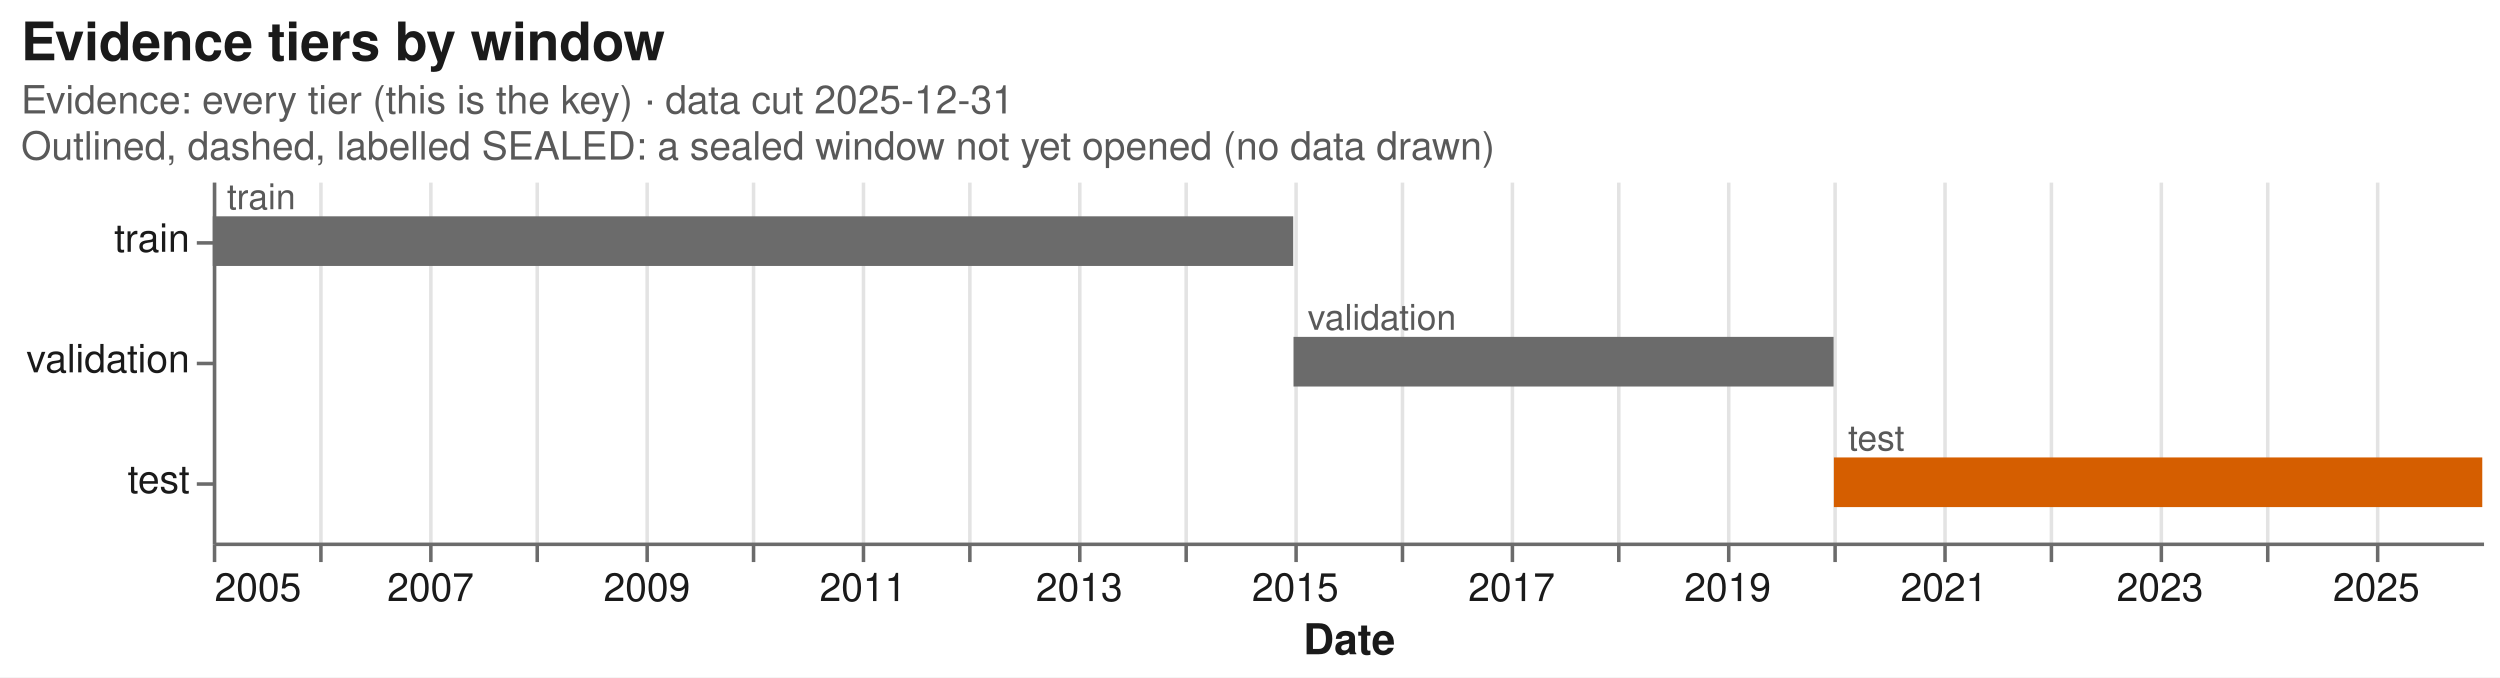
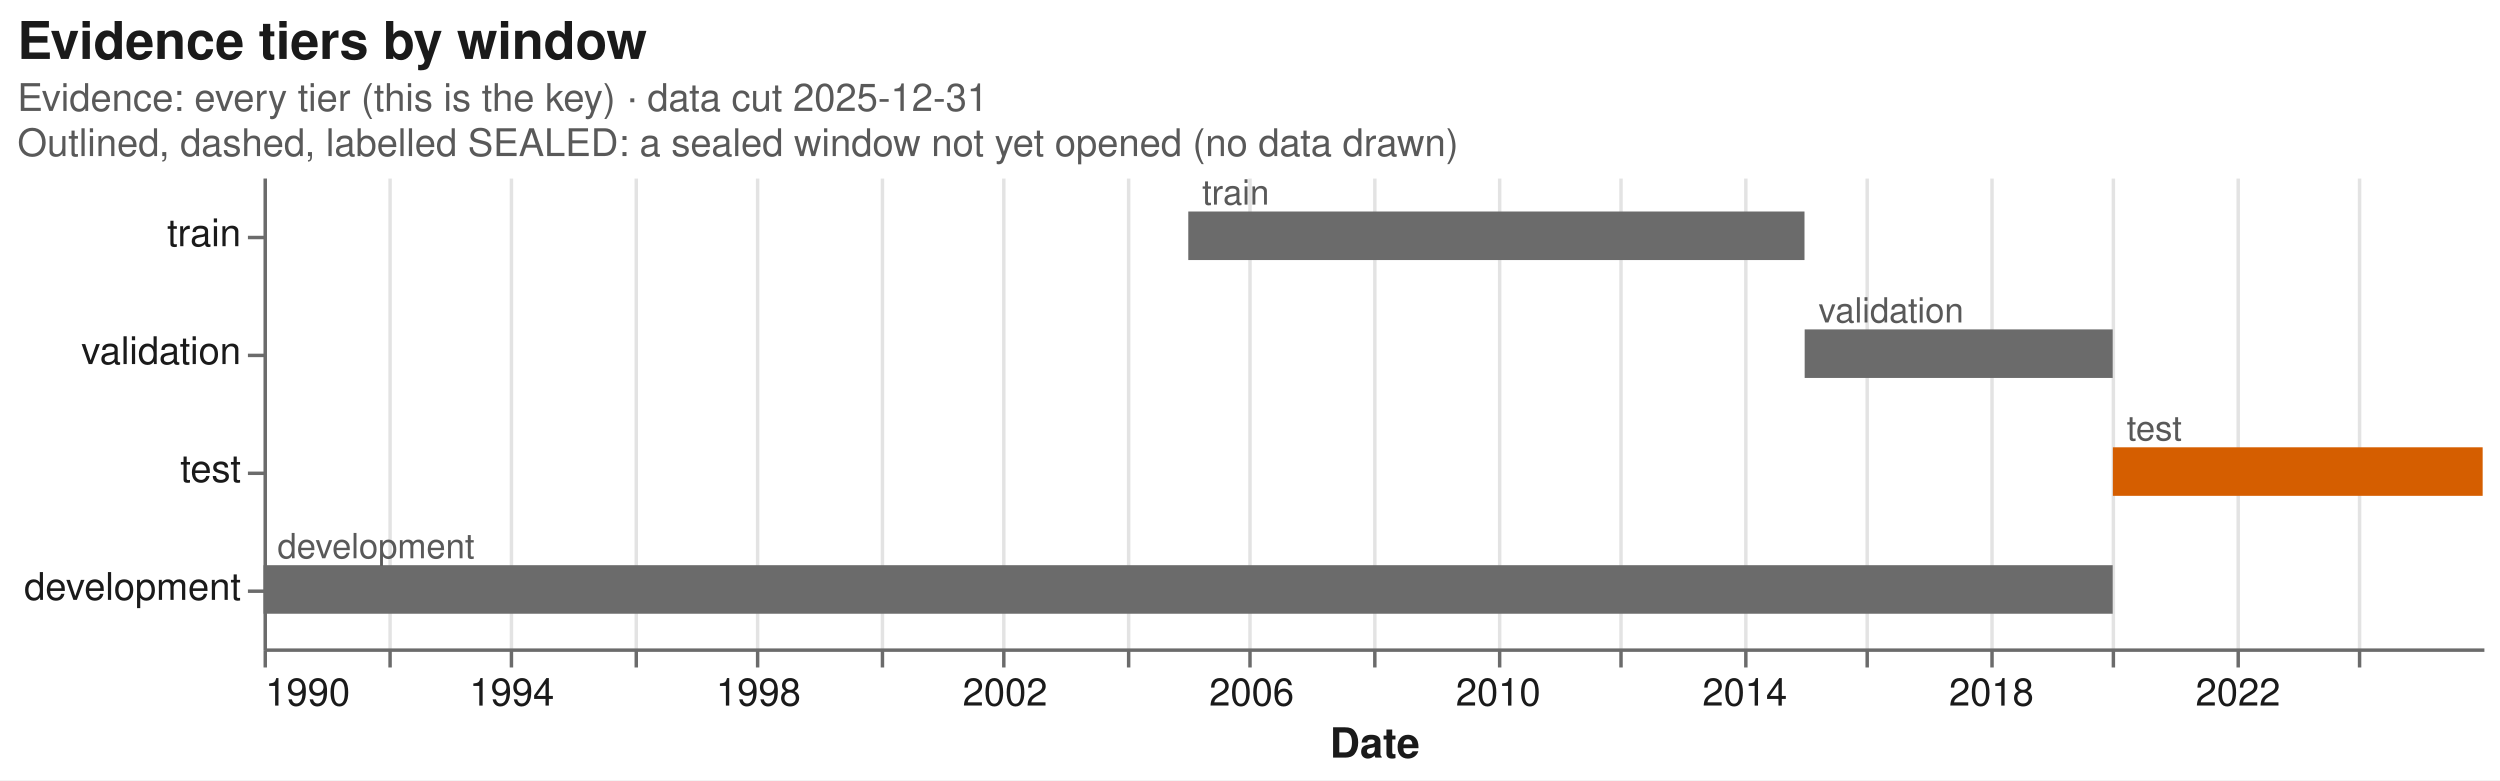
- <svg xmlns="http://www.w3.org/2000/svg" version="1.1" class="marks" width="705" height="191" viewBox="0 0 705 191">
-   <rect width="705" height="191" fill="#FFFFFF" />
-   <g fill="none" stroke-miterlimit="10" transform="translate(60,51)">
+ <svg xmlns="http://www.w3.org/2000/svg" version="1.1" class="marks" width="721" height="225" viewBox="0 0 721 225">
+   <rect width="721" height="225" fill="#FFFFFF" />
+   <g fill="none" stroke-miterlimit="10" transform="translate(76,51)">
    <g class="mark-group role-frame root" role="graphics-object" aria-roledescription="group mark container">
      <g transform="translate(0,0)">
-         <path class="background" aria-hidden="true" d="M0,0h640v102h-640Z" />
+         <path class="background" aria-hidden="true" d="M0,0h640v136h-640Z" />
        <g>
          <g class="mark-group role-axis" aria-hidden="true">
-             <g transform="translate(0.5,102.5)">
+             <g transform="translate(0.5,136.5)">
              <path class="background" aria-hidden="true" d="M0,0h0v0h0Z" pointer-events="none" />
              <g>
                <g class="mark-rule role-axis-grid" pointer-events="none">
-                   <line transform="translate(0,0)" x2="0" y2="-102" stroke="#E3E3E3" stroke-width="1" opacity="1" />
-                   <line transform="translate(30,0)" x2="0" y2="-102" stroke="#E3E3E3" stroke-width="1" opacity="1" />
-                   <line transform="translate(61,0)" x2="0" y2="-102" stroke="#E3E3E3" stroke-width="1" opacity="1" />
-                   <line transform="translate(91,0)" x2="0" y2="-102" stroke="#E3E3E3" stroke-width="1" opacity="1" />
-                   <line transform="translate(122,0)" x2="0" y2="-102" stroke="#E3E3E3" stroke-width="1" opacity="1" />
-                   <line transform="translate(152,0)" x2="0" y2="-102" stroke="#E3E3E3" stroke-width="1" opacity="1" />
-                   <line transform="translate(183,0)" x2="0" y2="-102" stroke="#E3E3E3" stroke-width="1" opacity="1" />
-                   <line transform="translate(213,0)" x2="0" y2="-102" stroke="#E3E3E3" stroke-width="1" opacity="1" />
-                   <line transform="translate(244,0)" x2="0" y2="-102" stroke="#E3E3E3" stroke-width="1" opacity="1" />
-                   <line transform="translate(274,0)" x2="0" y2="-102" stroke="#E3E3E3" stroke-width="1" opacity="1" />
-                   <line transform="translate(305,0)" x2="0" y2="-102" stroke="#E3E3E3" stroke-width="1" opacity="1" />
-                   <line transform="translate(335,0)" x2="0" y2="-102" stroke="#E3E3E3" stroke-width="1" opacity="1" />
-                   <line transform="translate(366,0)" x2="0" y2="-102" stroke="#E3E3E3" stroke-width="1" opacity="1" />
-                   <line transform="translate(396,0)" x2="0" y2="-102" stroke="#E3E3E3" stroke-width="1" opacity="1" />
-                   <line transform="translate(427,0)" x2="0" y2="-102" stroke="#E3E3E3" stroke-width="1" opacity="1" />
-                   <line transform="translate(457,0)" x2="0" y2="-102" stroke="#E3E3E3" stroke-width="1" opacity="1" />
-                   <line transform="translate(488,0)" x2="0" y2="-102" stroke="#E3E3E3" stroke-width="1" opacity="1" />
-                   <line transform="translate(518,0)" x2="0" y2="-102" stroke="#E3E3E3" stroke-width="1" opacity="1" />
-                   <line transform="translate(549,0)" x2="0" y2="-102" stroke="#E3E3E3" stroke-width="1" opacity="1" />
-                   <line transform="translate(579,0)" x2="0" y2="-102" stroke="#E3E3E3" stroke-width="1" opacity="1" />
-                   <line transform="translate(610,0)" x2="0" y2="-102" stroke="#E3E3E3" stroke-width="1" opacity="1" />
+                   <line transform="translate(0,0)" x2="0" y2="-136" stroke="#E3E3E3" stroke-width="1" opacity="1" />
+                   <line transform="translate(36,0)" x2="0" y2="-136" stroke="#E3E3E3" stroke-width="1" opacity="1" />
+                   <line transform="translate(71,0)" x2="0" y2="-136" stroke="#E3E3E3" stroke-width="1" opacity="1" />
+                   <line transform="translate(107,0)" x2="0" y2="-136" stroke="#E3E3E3" stroke-width="1" opacity="1" />
+                   <line transform="translate(142,0)" x2="0" y2="-136" stroke="#E3E3E3" stroke-width="1" opacity="1" />
+                   <line transform="translate(178,0)" x2="0" y2="-136" stroke="#E3E3E3" stroke-width="1" opacity="1" />
+                   <line transform="translate(213,0)" x2="0" y2="-136" stroke="#E3E3E3" stroke-width="1" opacity="1" />
+                   <line transform="translate(249,0)" x2="0" y2="-136" stroke="#E3E3E3" stroke-width="1" opacity="1" />
+                   <line transform="translate(284,0)" x2="0" y2="-136" stroke="#E3E3E3" stroke-width="1" opacity="1" />
+                   <line transform="translate(320,0)" x2="0" y2="-136" stroke="#E3E3E3" stroke-width="1" opacity="1" />
+                   <line transform="translate(356,0)" x2="0" y2="-136" stroke="#E3E3E3" stroke-width="1" opacity="1" />
+                   <line transform="translate(391,0)" x2="0" y2="-136" stroke="#E3E3E3" stroke-width="1" opacity="1" />
+                   <line transform="translate(427,0)" x2="0" y2="-136" stroke="#E3E3E3" stroke-width="1" opacity="1" />
+                   <line transform="translate(462,0)" x2="0" y2="-136" stroke="#E3E3E3" stroke-width="1" opacity="1" />
+                   <line transform="translate(498,0)" x2="0" y2="-136" stroke="#E3E3E3" stroke-width="1" opacity="1" />
+                   <line transform="translate(533,0)" x2="0" y2="-136" stroke="#E3E3E3" stroke-width="1" opacity="1" />
+                   <line transform="translate(569,0)" x2="0" y2="-136" stroke="#E3E3E3" stroke-width="1" opacity="1" />
+                   <line transform="translate(604,0)" x2="0" y2="-136" stroke="#E3E3E3" stroke-width="1" opacity="1" />
                </g>
              </g>
              <path class="foreground" aria-hidden="true" d="" pointer-events="none" display="none" />
            </g>
          </g>
-           <g class="mark-group role-axis" role="graphics-symbol" aria-roledescription="axis" aria-label="X-axis titled 'Date' for a utc scale with values from Saturday, 01 January 2005, 12:00:00 AM UTC to Wednesday, 31 December 2025, 12:00:00 AM UTC">
-             <g transform="translate(0.5,102.5)">
+           <g class="mark-group role-axis" role="graphics-symbol" aria-roledescription="axis" aria-label="X-axis titled 'Date' for a utc scale with values from Monday, 01 January 1990, 12:00:00 AM UTC to Wednesday, 31 December 2025, 12:00:00 AM UTC">
+             <g transform="translate(0.5,136.5)">
              <path class="background" aria-hidden="true" d="M0,0h0v0h0Z" pointer-events="none" />
              <g>
                <g class="mark-rule role-axis-tick" pointer-events="none">
                  <line transform="translate(0,0)" x2="0" y2="5" stroke="#6B6B6B" stroke-width="1" opacity="1" />
-                   <line transform="translate(30,0)" x2="0" y2="5" stroke="#6B6B6B" stroke-width="1" opacity="1" />
-                   <line transform="translate(61,0)" x2="0" y2="5" stroke="#6B6B6B" stroke-width="1" opacity="1" />
-                   <line transform="translate(91,0)" x2="0" y2="5" stroke="#6B6B6B" stroke-width="1" opacity="1" />
-                   <line transform="translate(122,0)" x2="0" y2="5" stroke="#6B6B6B" stroke-width="1" opacity="1" />
-                   <line transform="translate(152,0)" x2="0" y2="5" stroke="#6B6B6B" stroke-width="1" opacity="1" />
-                   <line transform="translate(183,0)" x2="0" y2="5" stroke="#6B6B6B" stroke-width="1" opacity="1" />
+                   <line transform="translate(36,0)" x2="0" y2="5" stroke="#6B6B6B" stroke-width="1" opacity="1" />
+                   <line transform="translate(71,0)" x2="0" y2="5" stroke="#6B6B6B" stroke-width="1" opacity="1" />
+                   <line transform="translate(107,0)" x2="0" y2="5" stroke="#6B6B6B" stroke-width="1" opacity="1" />
+                   <line transform="translate(142,0)" x2="0" y2="5" stroke="#6B6B6B" stroke-width="1" opacity="1" />
+                   <line transform="translate(178,0)" x2="0" y2="5" stroke="#6B6B6B" stroke-width="1" opacity="1" />
                  <line transform="translate(213,0)" x2="0" y2="5" stroke="#6B6B6B" stroke-width="1" opacity="1" />
-                   <line transform="translate(244,0)" x2="0" y2="5" stroke="#6B6B6B" stroke-width="1" opacity="1" />
-                   <line transform="translate(274,0)" x2="0" y2="5" stroke="#6B6B6B" stroke-width="1" opacity="1" />
-                   <line transform="translate(305,0)" x2="0" y2="5" stroke="#6B6B6B" stroke-width="1" opacity="1" />
-                   <line transform="translate(335,0)" x2="0" y2="5" stroke="#6B6B6B" stroke-width="1" opacity="1" />
-                   <line transform="translate(366,0)" x2="0" y2="5" stroke="#6B6B6B" stroke-width="1" opacity="1" />
-                   <line transform="translate(396,0)" x2="0" y2="5" stroke="#6B6B6B" stroke-width="1" opacity="1" />
+                   <line transform="translate(249,0)" x2="0" y2="5" stroke="#6B6B6B" stroke-width="1" opacity="1" />
+                   <line transform="translate(284,0)" x2="0" y2="5" stroke="#6B6B6B" stroke-width="1" opacity="1" />
+                   <line transform="translate(320,0)" x2="0" y2="5" stroke="#6B6B6B" stroke-width="1" opacity="1" />
+                   <line transform="translate(356,0)" x2="0" y2="5" stroke="#6B6B6B" stroke-width="1" opacity="1" />
+                   <line transform="translate(391,0)" x2="0" y2="5" stroke="#6B6B6B" stroke-width="1" opacity="1" />
                  <line transform="translate(427,0)" x2="0" y2="5" stroke="#6B6B6B" stroke-width="1" opacity="1" />
-                   <line transform="translate(457,0)" x2="0" y2="5" stroke="#6B6B6B" stroke-width="1" opacity="1" />
-                   <line transform="translate(488,0)" x2="0" y2="5" stroke="#6B6B6B" stroke-width="1" opacity="1" />
-                   <line transform="translate(518,0)" x2="0" y2="5" stroke="#6B6B6B" stroke-width="1" opacity="1" />
-                   <line transform="translate(549,0)" x2="0" y2="5" stroke="#6B6B6B" stroke-width="1" opacity="1" />
-                   <line transform="translate(579,0)" x2="0" y2="5" stroke="#6B6B6B" stroke-width="1" opacity="1" />
-                   <line transform="translate(610,0)" x2="0" y2="5" stroke="#6B6B6B" stroke-width="1" opacity="1" />
+                   <line transform="translate(462,0)" x2="0" y2="5" stroke="#6B6B6B" stroke-width="1" opacity="1" />
+                   <line transform="translate(498,0)" x2="0" y2="5" stroke="#6B6B6B" stroke-width="1" opacity="1" />
+                   <line transform="translate(533,0)" x2="0" y2="5" stroke="#6B6B6B" stroke-width="1" opacity="1" />
+                   <line transform="translate(569,0)" x2="0" y2="5" stroke="#6B6B6B" stroke-width="1" opacity="1" />
+                   <line transform="translate(604,0)" x2="0" y2="5" stroke="#6B6B6B" stroke-width="1" opacity="1" />
                </g>
                <g class="mark-text role-axis-label" pointer-events="none">
-                   <text text-anchor="start" transform="translate(0,16)" font-family="Helvetica Neue, Helvetica, Arial, sans-serif" font-size="11px" fill="#1A1A1A" opacity="1">2005</text>
-                   <text text-anchor="middle" transform="translate(30.46029,16)" font-family="Helvetica Neue, Helvetica, Arial, sans-serif" font-size="11px" fill="#1A1A1A" opacity="0">2006</text>
-                   <text text-anchor="middle" transform="translate(60.92059,16)" font-family="Helvetica Neue, Helvetica, Arial, sans-serif" font-size="11px" fill="#1A1A1A" opacity="1">2007</text>
-                   <text text-anchor="middle" transform="translate(91.38088,16)" font-family="Helvetica Neue, Helvetica, Arial, sans-serif" font-size="11px" fill="#1A1A1A" opacity="0">2008</text>
-                   <text text-anchor="middle" transform="translate(121.9246,16)" font-family="Helvetica Neue, Helvetica, Arial, sans-serif" font-size="11px" fill="#1A1A1A" opacity="1">2009</text>
-                   <text text-anchor="middle" transform="translate(152.3849,16)" font-family="Helvetica Neue, Helvetica, Arial, sans-serif" font-size="11px" fill="#1A1A1A" opacity="0">2010</text>
-                   <text text-anchor="middle" transform="translate(182.8452,16)" font-family="Helvetica Neue, Helvetica, Arial, sans-serif" font-size="11px" fill="#1A1A1A" opacity="1">2011</text>
-                   <text text-anchor="middle" transform="translate(213.3055,16)" font-family="Helvetica Neue, Helvetica, Arial, sans-serif" font-size="11px" fill="#1A1A1A" opacity="0">2012</text>
-                   <text text-anchor="middle" transform="translate(243.8493,16)" font-family="Helvetica Neue, Helvetica, Arial, sans-serif" font-size="11px" fill="#1A1A1A" opacity="1">2013</text>
-                   <text text-anchor="middle" transform="translate(274.3096,16)" font-family="Helvetica Neue, Helvetica, Arial, sans-serif" font-size="11px" fill="#1A1A1A" opacity="0">2014</text>
-                   <text text-anchor="middle" transform="translate(304.7699,16)" font-family="Helvetica Neue, Helvetica, Arial, sans-serif" font-size="11px" fill="#1A1A1A" opacity="1">2015</text>
-                   <text text-anchor="middle" transform="translate(335.2301,16)" font-family="Helvetica Neue, Helvetica, Arial, sans-serif" font-size="11px" fill="#1A1A1A" opacity="0">2016</text>
-                   <text text-anchor="middle" transform="translate(365.7739,16)" font-family="Helvetica Neue, Helvetica, Arial, sans-serif" font-size="11px" fill="#1A1A1A" opacity="1">2017</text>
-                   <text text-anchor="middle" transform="translate(396.2342,16)" font-family="Helvetica Neue, Helvetica, Arial, sans-serif" font-size="11px" fill="#1A1A1A" opacity="0">2018</text>
-                   <text text-anchor="middle" transform="translate(426.6945,16)" font-family="Helvetica Neue, Helvetica, Arial, sans-serif" font-size="11px" fill="#1A1A1A" opacity="1">2019</text>
-                   <text text-anchor="middle" transform="translate(457.1548,16)" font-family="Helvetica Neue, Helvetica, Arial, sans-serif" font-size="11px" fill="#1A1A1A" opacity="0">2020</text>
-                   <text text-anchor="middle" transform="translate(487.6985,16)" font-family="Helvetica Neue, Helvetica, Arial, sans-serif" font-size="11px" fill="#1A1A1A" opacity="1">2021</text>
-                   <text text-anchor="middle" transform="translate(518.1588,16)" font-family="Helvetica Neue, Helvetica, Arial, sans-serif" font-size="11px" fill="#1A1A1A" opacity="0">2022</text>
-                   <text text-anchor="middle" transform="translate(548.6191,16)" font-family="Helvetica Neue, Helvetica, Arial, sans-serif" font-size="11px" fill="#1A1A1A" opacity="1">2023</text>
-                   <text text-anchor="middle" transform="translate(579.0794,16)" font-family="Helvetica Neue, Helvetica, Arial, sans-serif" font-size="11px" fill="#1A1A1A" opacity="0">2024</text>
-                   <text text-anchor="middle" transform="translate(609.6232,16)" font-family="Helvetica Neue, Helvetica, Arial, sans-serif" font-size="11px" fill="#1A1A1A" opacity="1">2025</text>
+                   <text text-anchor="start" transform="translate(0,16)" font-family="Helvetica Neue, Helvetica, Arial, sans-serif" font-size="11px" fill="#1A1A1A" opacity="1">1990</text>
+                   <text text-anchor="middle" transform="translate(35.53392,16)" font-family="Helvetica Neue, Helvetica, Arial, sans-serif" font-size="11px" fill="#1A1A1A" opacity="0">1992</text>
+                   <text text-anchor="middle" transform="translate(71.11652,16)" font-family="Helvetica Neue, Helvetica, Arial, sans-serif" font-size="11px" fill="#1A1A1A" opacity="1">1994</text>
+                   <text text-anchor="middle" transform="translate(106.6504,16)" font-family="Helvetica Neue, Helvetica, Arial, sans-serif" font-size="11px" fill="#1A1A1A" opacity="0">1996</text>
+                   <text text-anchor="middle" transform="translate(142.233,16)" font-family="Helvetica Neue, Helvetica, Arial, sans-serif" font-size="11px" fill="#1A1A1A" opacity="1">1998</text>
+                   <text text-anchor="middle" transform="translate(177.767,16)" font-family="Helvetica Neue, Helvetica, Arial, sans-serif" font-size="11px" fill="#1A1A1A" opacity="0">2000</text>
+                   <text text-anchor="middle" transform="translate(213.3496,16)" font-family="Helvetica Neue, Helvetica, Arial, sans-serif" font-size="11px" fill="#1A1A1A" opacity="1">2002</text>
+                   <text text-anchor="middle" transform="translate(248.8835,16)" font-family="Helvetica Neue, Helvetica, Arial, sans-serif" font-size="11px" fill="#1A1A1A" opacity="0">2004</text>
+                   <text text-anchor="middle" transform="translate(284.4661,16)" font-family="Helvetica Neue, Helvetica, Arial, sans-serif" font-size="11px" fill="#1A1A1A" opacity="1">2006</text>
+                   <text text-anchor="middle" transform="translate(320,16)" font-family="Helvetica Neue, Helvetica, Arial, sans-serif" font-size="11px" fill="#1A1A1A" opacity="0">2008</text>
+                   <text text-anchor="middle" transform="translate(355.5826,16)" font-family="Helvetica Neue, Helvetica, Arial, sans-serif" font-size="11px" fill="#1A1A1A" opacity="1">2010</text>
+                   <text text-anchor="middle" transform="translate(391.1165,16)" font-family="Helvetica Neue, Helvetica, Arial, sans-serif" font-size="11px" fill="#1A1A1A" opacity="0">2012</text>
+                   <text text-anchor="middle" transform="translate(426.6991,16)" font-family="Helvetica Neue, Helvetica, Arial, sans-serif" font-size="11px" fill="#1A1A1A" opacity="1">2014</text>
+                   <text text-anchor="middle" transform="translate(462.233,16)" font-family="Helvetica Neue, Helvetica, Arial, sans-serif" font-size="11px" fill="#1A1A1A" opacity="0">2016</text>
+                   <text text-anchor="middle" transform="translate(497.8156,16)" font-family="Helvetica Neue, Helvetica, Arial, sans-serif" font-size="11px" fill="#1A1A1A" opacity="1">2018</text>
+                   <text text-anchor="middle" transform="translate(533.3496,16)" font-family="Helvetica Neue, Helvetica, Arial, sans-serif" font-size="11px" fill="#1A1A1A" opacity="0">2020</text>
+                   <text text-anchor="middle" transform="translate(568.9322,16)" font-family="Helvetica Neue, Helvetica, Arial, sans-serif" font-size="11px" fill="#1A1A1A" opacity="1">2022</text>
+                   <text text-anchor="middle" transform="translate(604.4661,16)" font-family="Helvetica Neue, Helvetica, Arial, sans-serif" font-size="11px" fill="#1A1A1A" opacity="0">2024</text>
                </g>
                <g class="mark-rule role-axis-domain" pointer-events="none">
                  <line transform="translate(0,0)" x2="640" y2="0" stroke="#6B6B6B" stroke-width="1" opacity="1" />
                </g>
                <g class="mark-text role-axis-title" pointer-events="none">
                  <text text-anchor="middle" transform="translate(320,31)" font-family="Helvetica Neue, Helvetica, Arial, sans-serif" font-size="12px" font-weight="bold" fill="#1A1A1A" opacity="1">Date</text>
                </g>
              </g>
              <path class="foreground" aria-hidden="true" d="" pointer-events="none" display="none" />
            </g>
          </g>
-           <g class="mark-group role-axis" role="graphics-symbol" aria-roledescription="axis" aria-label="Y-axis for a discrete scale with 3 values: train, validation, test">
+           <g class="mark-group role-axis" role="graphics-symbol" aria-roledescription="axis" aria-label="Y-axis for a discrete scale with 4 values: train, validation, test, development">
            <g transform="translate(0.5,0.5)">
              <path class="background" aria-hidden="true" d="M0,0h0v0h0Z" pointer-events="none" />
              <g>
                <g class="mark-rule role-axis-tick" pointer-events="none">
                  <line transform="translate(0,17)" x2="-5" y2="0" stroke="#6B6B6B" stroke-width="1" opacity="1" />
                  <line transform="translate(0,51)" x2="-5" y2="0" stroke="#6B6B6B" stroke-width="1" opacity="1" />
                  <line transform="translate(0,85)" x2="-5" y2="0" stroke="#6B6B6B" stroke-width="1" opacity="1" />
+                   <line transform="translate(0,119)" x2="-5" y2="0" stroke="#6B6B6B" stroke-width="1" opacity="1" />
                </g>
                <g class="mark-text role-axis-label" pointer-events="none">
                  <text text-anchor="end" transform="translate(-7,19.5)" font-family="Helvetica Neue, Helvetica, Arial, sans-serif" font-size="11px" fill="#1A1A1A" opacity="1">train</text>
                  <text text-anchor="end" transform="translate(-7,53.5)" font-family="Helvetica Neue, Helvetica, Arial, sans-serif" font-size="11px" fill="#1A1A1A" opacity="1">validation</text>
                  <text text-anchor="end" transform="translate(-7,87.5)" font-family="Helvetica Neue, Helvetica, Arial, sans-serif" font-size="11px" fill="#1A1A1A" opacity="1">test</text>
+                   <text text-anchor="end" transform="translate(-7,121.5)" font-family="Helvetica Neue, Helvetica, Arial, sans-serif" font-size="11px" fill="#1A1A1A" opacity="1">development</text>
                </g>
                <g class="mark-rule role-axis-domain" pointer-events="none">
-                   <line transform="translate(0,0)" x2="0" y2="102" stroke="#6B6B6B" stroke-width="1" opacity="1" />
+                   <line transform="translate(0,0)" x2="0" y2="136" stroke="#6B6B6B" stroke-width="1" opacity="1" />
                </g>
              </g>
              <path class="foreground" aria-hidden="true" d="" pointer-events="none" display="none" />
            </g>
          </g>
          <g class="mark-rect role-mark layer_0_marks" role="graphics-object" aria-roledescription="rect mark container">
-             <path aria-label="Date: Jan 01, 2005; name: train; end: Dec 30, 2014; Evidence tier: In-sample (not evidence); tier_label: In-sample (not evidence); start: 1104537600000; note: v1 chose its parameters here" role="graphics-symbol" aria-roledescription="bar" d="M0,10h304.686v14h-304.686Z" fill="#6B6B6B" />
-             <path aria-label="Date: Jan 01, 2015; name: validation; end: Dec 30, 2019; Evidence tier: In-sample (not evidence); tier_label: In-sample (not evidence); start: 1420070400000; note: v1 chose its parameters here" role="graphics-symbol" aria-roledescription="bar" d="M304.77,44h152.301v14h-152.301Z" fill="#6B6B6B" />
-             <path aria-label="Date: Jan 01, 2020; name: test; end: Dec 30, 2025; Evidence tier: Disclosed reuse, same family; tier_label: Disclosed reuse, same family; start: 1577836800000; note: seen by owner in v1, disclosed" role="graphics-symbol" aria-roledescription="bar" d="M457.155,78h182.845v14h-182.845Z" fill="#D55E00" />
+             <path aria-label="Date: Jan 01, 2005; name: train; end: Dec 30, 2014; Evidence tier: In-sample (not evidence); tier_label: In-sample (not evidence); start: 1104537600000; note: v1 chose its parameters here" role="graphics-symbol" aria-roledescription="bar" d="M266.699,10h177.718v14h-177.718Z" fill="#6B6B6B" />
+             <path aria-label="Date: Jan 01, 2015; name: validation; end: Dec 30, 2019; Evidence tier: In-sample (not evidence); tier_label: In-sample (not evidence); start: 1420070400000; note: v1 chose its parameters here" role="graphics-symbol" aria-roledescription="bar" d="M444.466,44h88.835v14h-88.835Z" fill="#6B6B6B" />
+             <path aria-label="Date: Jan 01, 2020; name: test; end: Dec 30, 2025; Evidence tier: Disclosed reuse, same family; tier_label: Disclosed reuse, same family; start: 1577836800000; note: seen by owner in v1, disclosed" role="graphics-symbol" aria-roledescription="bar" d="M533.35,78h106.65v14h-106.65Z" fill="#D55E00" />
+             <path aria-label="Date: Jan 01, 1990; name: development; end: Dec 30, 2019; Evidence tier: In-sample (not evidence); tier_label: In-sample (not evidence); start: 631152000000; note: every R2 choice was made here" role="graphics-symbol" aria-roledescription="bar" d="M0,112h533.301v14h-533.301Z" fill="#6B6B6B" />
          </g>
          <g class="mark-rect role-mark layer_1_marks" role="graphics-symbol" aria-roledescription="rect mark container" />
          <g class="mark-text role-mark layer_2_marks" role="graphics-object" aria-roledescription="text mark container">
-             <text aria-label="start: Jan 01, 2005; name: train; label: train" role="graphics-symbol" aria-roledescription="text mark" text-anchor="start" transform="translate(4,8)" font-family="Helvetica Neue, Helvetica, Arial, sans-serif" font-size="10px" fill="#595959">train</text>
-             <text aria-label="start: Jan 01, 2015; name: validation; label: validation" role="graphics-symbol" aria-roledescription="text mark" text-anchor="start" transform="translate(308.7699,42)" font-family="Helvetica Neue, Helvetica, Arial, sans-serif" font-size="10px" fill="#595959">validation</text>
-             <text aria-label="start: Jan 01, 2020; name: test; label: test" role="graphics-symbol" aria-roledescription="text mark" text-anchor="start" transform="translate(461.1548,76)" font-family="Helvetica Neue, Helvetica, Arial, sans-serif" font-size="10px" fill="#595959">test</text>
+             <text aria-label="start: Jan 01, 2005; name: train; label: train" role="graphics-symbol" aria-roledescription="text mark" text-anchor="start" transform="translate(270.6991,8)" font-family="Helvetica Neue, Helvetica, Arial, sans-serif" font-size="10px" fill="#595959">train</text>
+             <text aria-label="start: Jan 01, 2015; name: validation; label: validation" role="graphics-symbol" aria-roledescription="text mark" text-anchor="start" transform="translate(448.4661,42)" font-family="Helvetica Neue, Helvetica, Arial, sans-serif" font-size="10px" fill="#595959">validation</text>
+             <text aria-label="start: Jan 01, 2020; name: test; label: test" role="graphics-symbol" aria-roledescription="text mark" text-anchor="start" transform="translate(537.3496,76)" font-family="Helvetica Neue, Helvetica, Arial, sans-serif" font-size="10px" fill="#595959">test</text>
+             <text aria-label="start: Jan 01, 1990; name: development; label: development" role="graphics-symbol" aria-roledescription="text mark" text-anchor="start" transform="translate(4,110)" font-family="Helvetica Neue, Helvetica, Arial, sans-serif" font-size="10px" fill="#595959">development</text>
          </g>
          <g class="mark-group role-title">
-             <g transform="translate(-54.058,-46)">
+             <g transform="translate(-70.987,-46)">
              <path class="background" aria-hidden="true" d="M0,0h0v0h0Z" pointer-events="none" />
              <g>
                <g class="mark-text role-title-text" role="graphics-symbol" aria-roledescription="title" aria-label="Title text 'Evidence tiers by window'" pointer-events="none">
                  <text text-anchor="start" transform="translate(0,12)" font-family="Helvetica Neue, Helvetica, Arial, sans-serif" font-size="15px" font-weight="bold" fill="#1A1A1A" opacity="1">Evidence tiers by window</text>
                </g>
                <g class="mark-text role-title-subtitle" role="graphics-symbol" aria-roledescription="subtitle" aria-label="Subtitle text 'Evidence: every tier (this is the key) · data cut 2025-12-31 Outlined, dashed, labelled SEALED: a sealed window not yet opened (no data drawn)'" pointer-events="none">
                  <text text-anchor="start" transform="translate(0,27)" font-family="Helvetica Neue, Helvetica, Arial, sans-serif" font-size="11px" fill="#595959" opacity="1">
                    <tspan>Evidence: every tier (this is the key) · data cut 2025-12-31</tspan>
                    <tspan x="0" dy="13">Outlined, dashed, labelled SEALED: a sealed window not yet opened (no data drawn)</tspan>
                  </text>
                </g>
              </g>
              <path class="foreground" aria-hidden="true" d="" pointer-events="none" display="none" />
            </g>
          </g>
        </g>
        <path class="foreground" aria-hidden="true" d="" display="none" />
      </g>
    </g>
  </g>
</svg>
